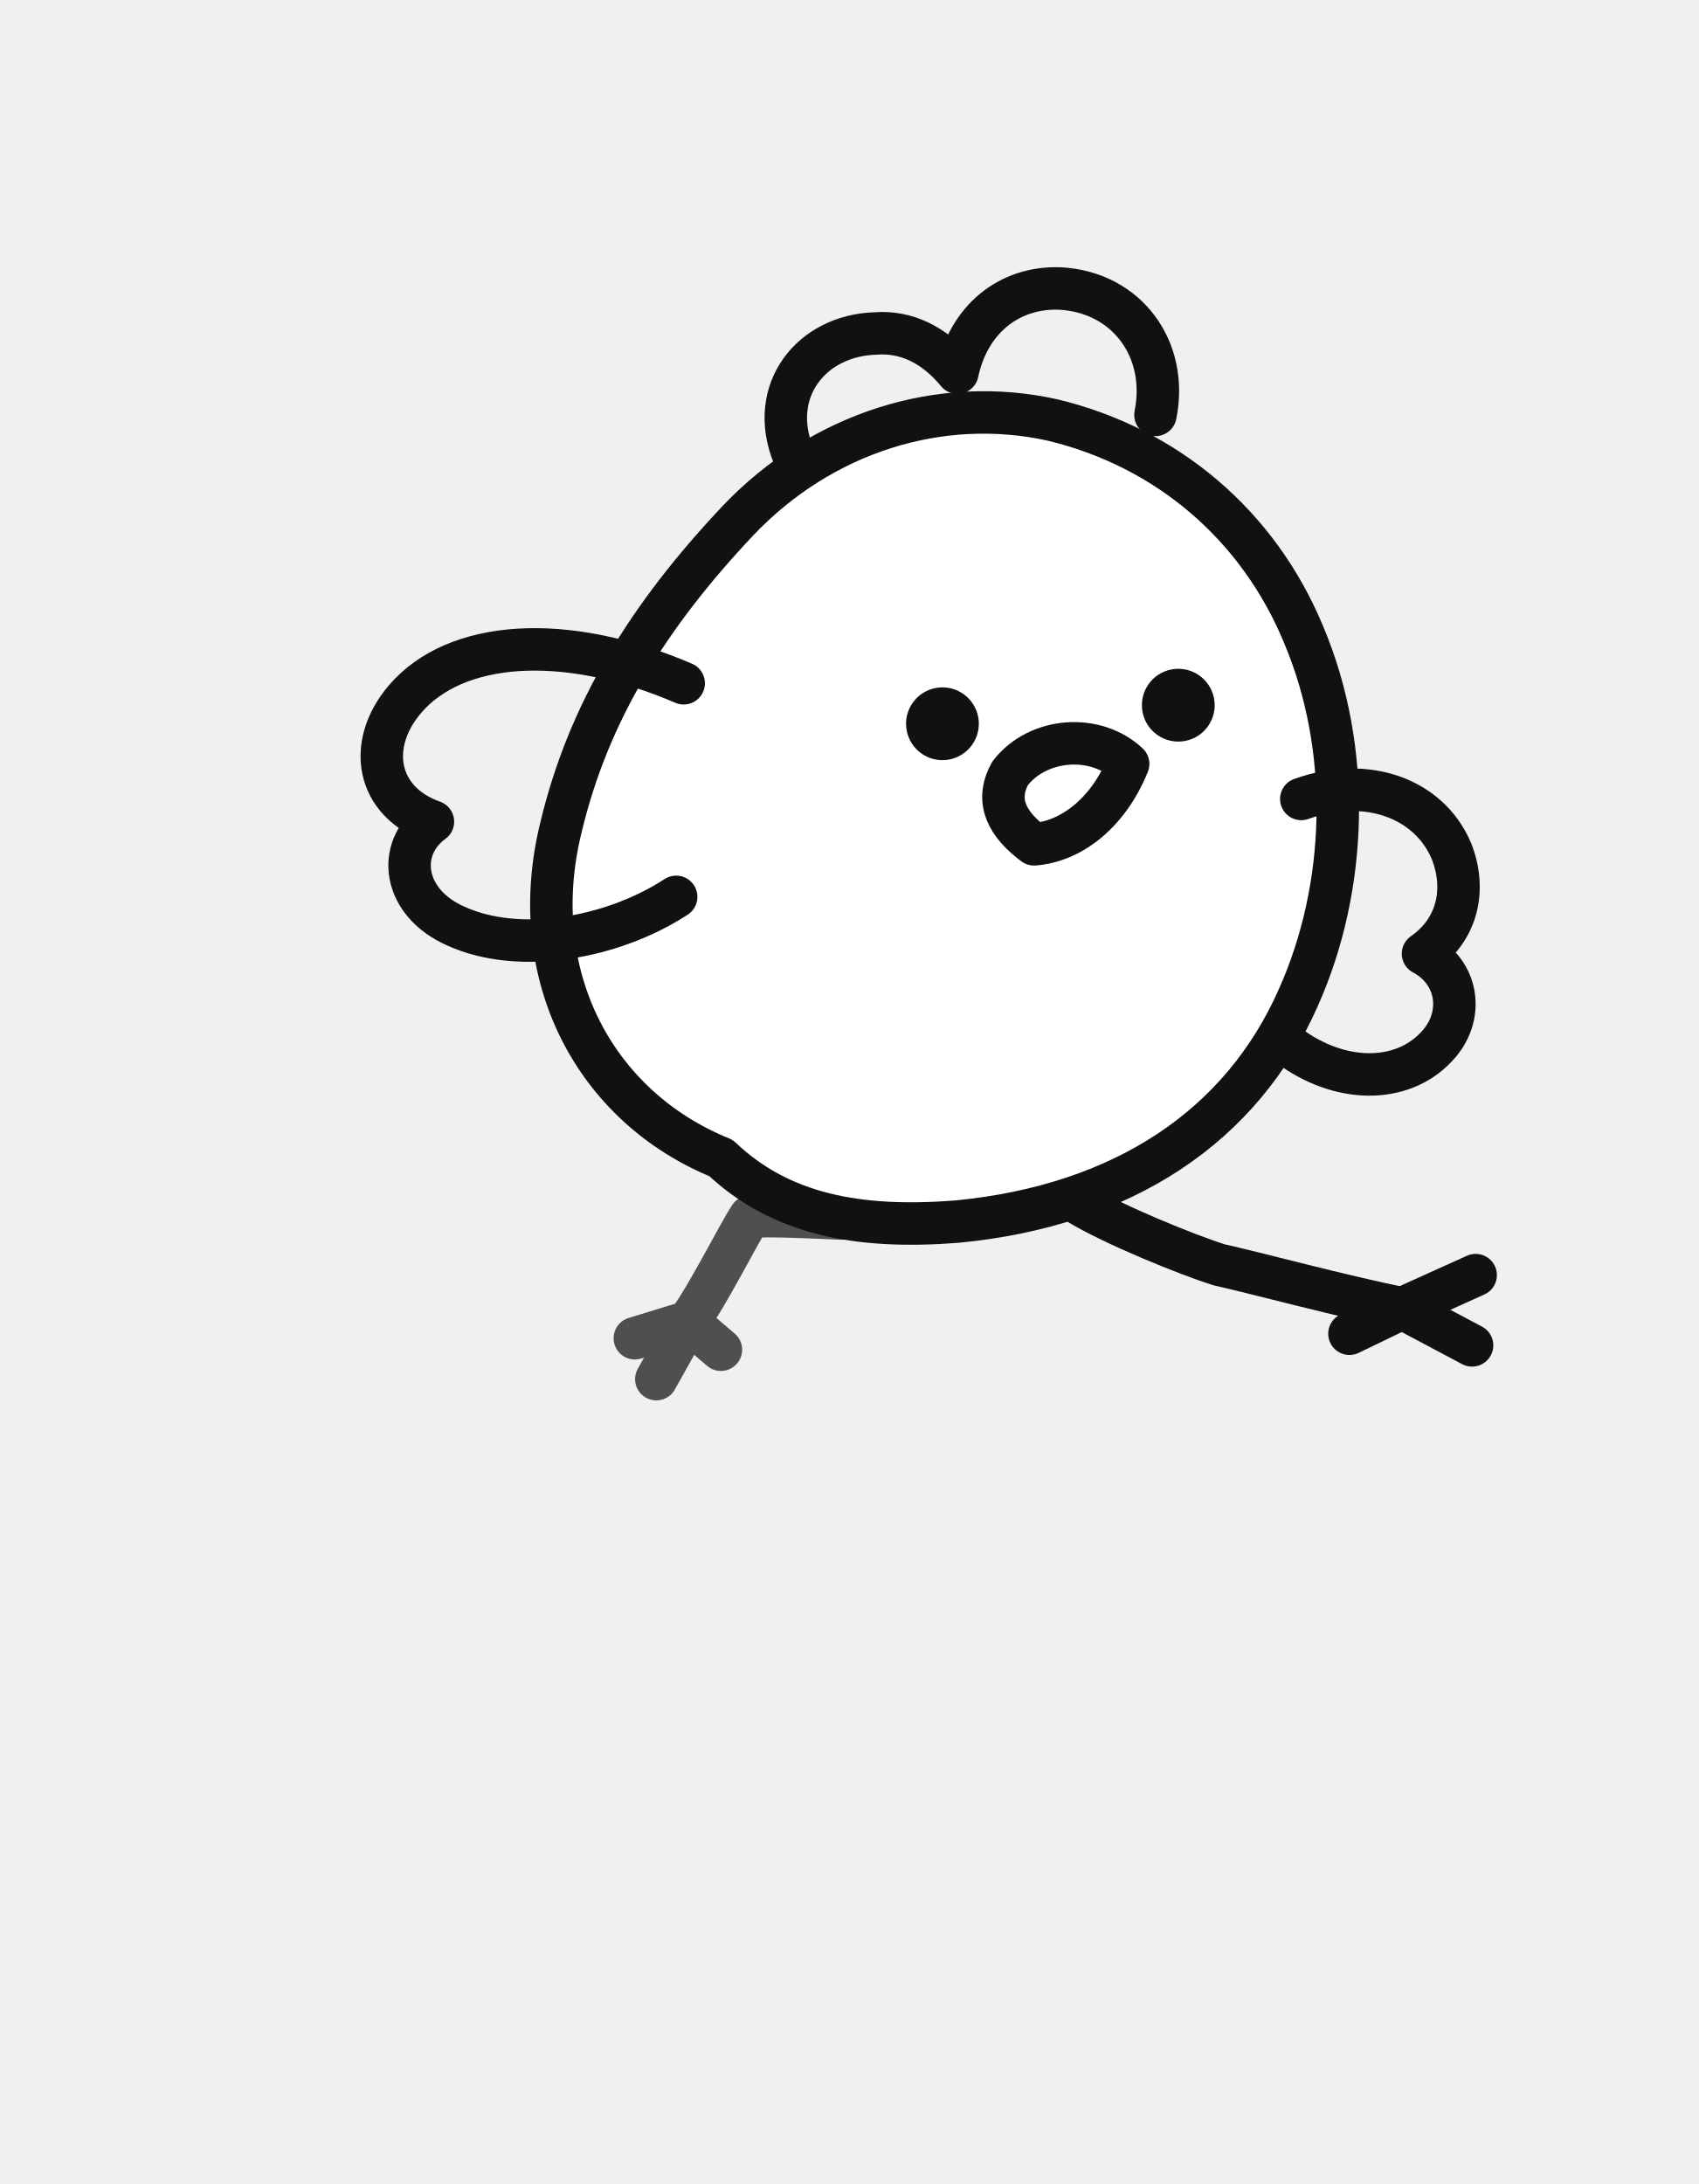
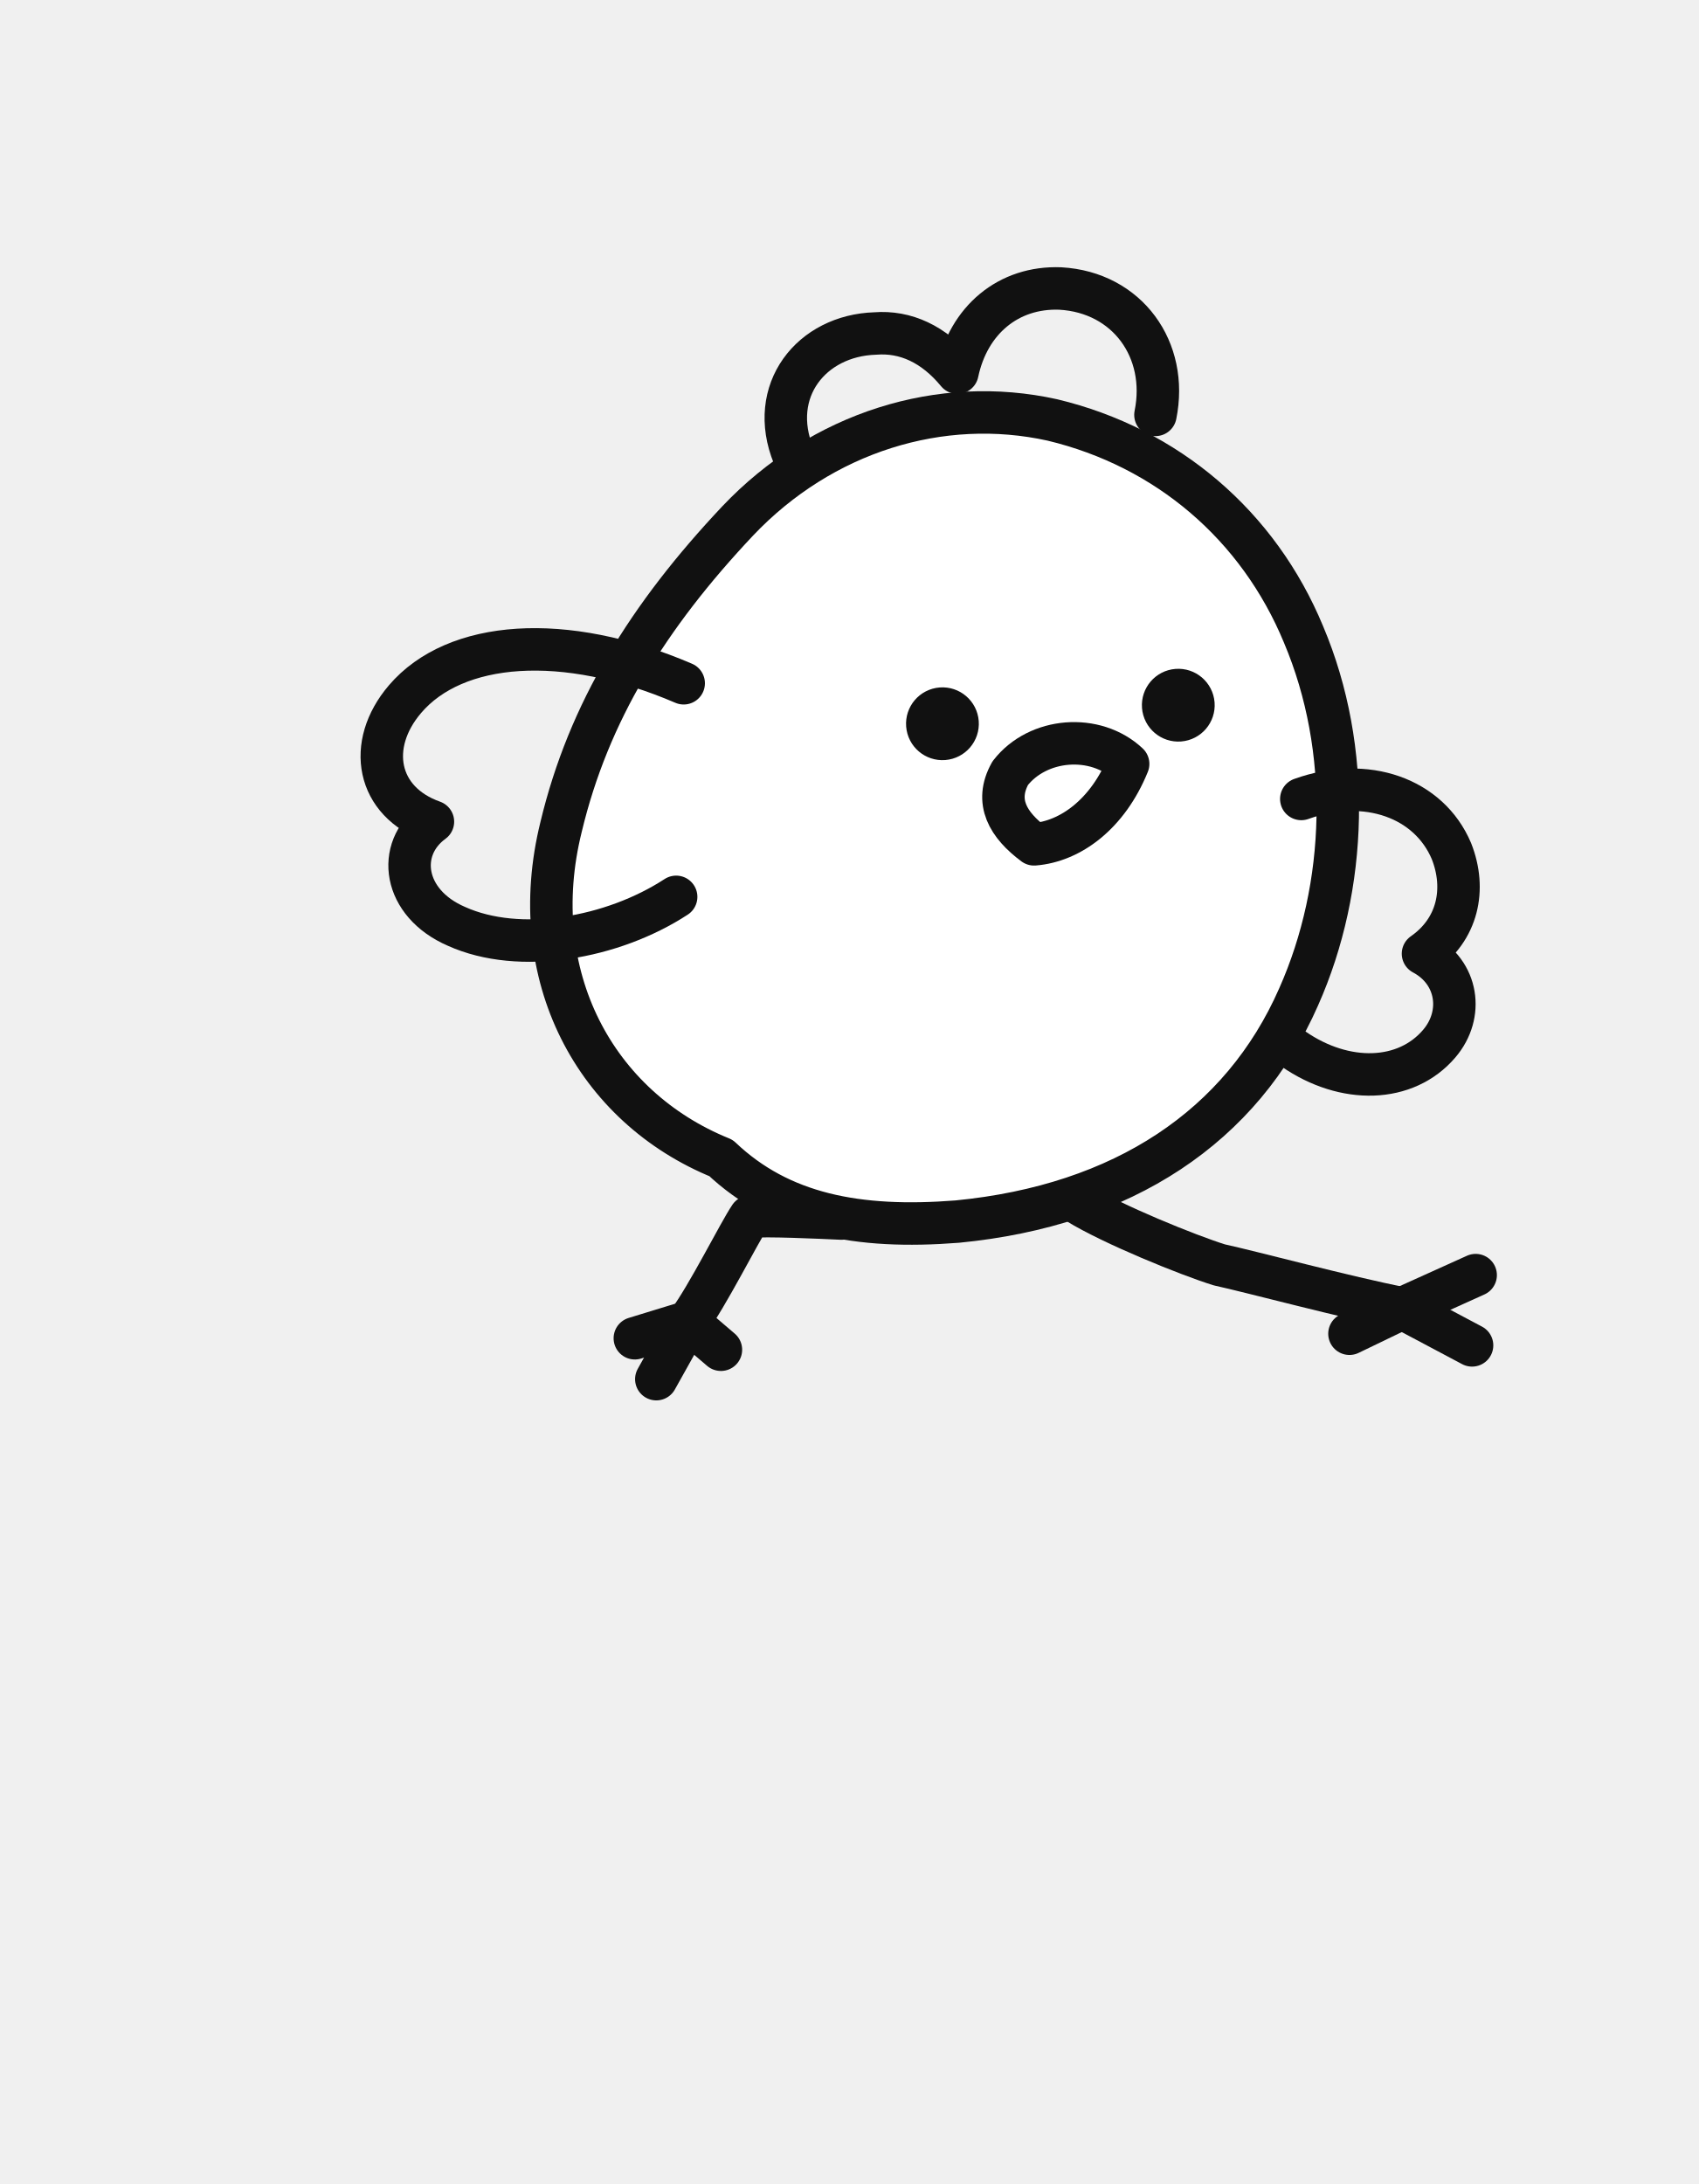
- <svg xmlns="http://www.w3.org/2000/svg" width="280" height="360" viewBox="0 0 280 360" fill="none">
+ <svg xmlns="http://www.w3.org/2000/svg" shape-rendering="geometricPrecision" width="280" height="360" viewBox="0 0 280 360" fill="none">
  <defs>
    <g id="bodyBase">
      <path fill="#FFFFFF" d="         M210 365         C170 345, 150 300, 166 252         C178 215, 200 185, 232 156         C262 129, 302 120, 338 131         C375 143, 403 171, 415 208         C428 247, 423 292, 404 327         C382 368, 341 391, 286 392         C253 392, 228 385, 210 365       " />
      <path d="         M252 136         C245 114, 261 97, 282 98         C292 98, 301 103, 308 113         C313 96, 327 86, 344 88         C366 91, 378 111, 372 132       " />
      <path d="         M315 246         C325 235, 344 235, 354 246         C346 262, 333 270, 321 270         C313 263, 309 255, 315 246       " />
      <circle cx="294" cy="228" r="5" fill="#111111" />
      <circle cx="372" cy="228" r="5" fill="#111111" />
    </g>
  </defs>
  <g id="spriteStrip" stroke="#111111" stroke-width="14" stroke-linecap="round" stroke-linejoin="round">
    <animateTransform attributeName="transform" type="translate" calcMode="discrete" dur="0.625s" repeatCount="indefinite" values="0 0;-280 0;-560 0;-840 0;-1120 0;-1400 0;-1680 0;-1960 0;-2240 0;-2520 0;-2800 0;-3080 0;-3360 0;-3640 0;-3920 0;0 0" keyTimes="0;0.067;0.133;0.2;0.267;0.333;0.4;0.467;0.533;0.6;0.667;0.733;0.8;0.867;0.933;1" />
    <g id="frame01" transform="translate(10,5) scale(0.5)">
      <g transform="rotate(-4.5 300 270)">
-         <g class="leg rear" opacity="0.72">
+         <g class="leg rear">
          <path d="M248 388 C240 387,224 385,218 385 C214 390,202 410,195 418" />
          <path d="M195 418 L177 422" />
          <path d="M195 418 L183 436" />
          <path d="M195 418 L205 428" />
        </g>
        <use href="#bodyBase" />
        <path d="M210 208 C172 188,136 188,118 206 C104 220,106 239,124 247 C111 255,112 273,129 282 C149 293,180 290,202 278" />
        <path d="M410 262 C432 256,452 265,458 283 C462 296,458 309,446 316 C457 323,458 337,449 346 C437 358,417 357,401 344" />
        <g class="leg front">
          <path d="M326 389 C337 397,361 409,371 413 C381 416,412 427,430 432" />
          <path d="M430 432 L455 423" />
          <path d="M430 432 L452 446" />
          <path d="M430 432 L412 439" />
        </g>
      </g>
    </g>
    <g id="frame02" transform="translate(290,8) scale(0.5)">
      <g transform="rotate(-3.5 300 270)">
-         <g class="leg rear" opacity="0.72">
+         <g class="leg rear">
          <path d="M248 388 C241 384,227 378,221 377 C221 381,221 400,222 407" />
          <path d="M222 407 L204 411" />
          <path d="M222 407 L210 425" />
          <path d="M222 407 L232 417" />
        </g>
        <use href="#bodyBase" />
        <path d="M214 204 C180 180,148 181,128 197 C114 208,116 226,131 236 C119 244,121 260,137 268 C158 280,184 278,206 268" />
        <path d="M408 263 C429 257,447 264,453 281 C457 293,453 305,443 312 C451 319,451 331,442 339 C430 349,414 348,400 339" />
        <g class="leg front">
          <path d="M326 389 C333 399,349 414,355 418 C365 420,396 431,413 435" />
          <path d="M413 435 L438 426" />
          <path d="M413 435 L435 449" />
          <path d="M413 435 L395 442" />
        </g>
      </g>
    </g>
    <g id="frame03" transform="translate(570,7) scale(0.5)">
      <g transform="rotate(-3.0 300 270)">
-         <g class="leg rear" opacity="0.72">
+         <g class="leg rear">
          <path d="M248 388 C254 382,268 373,274 371 C271 375,263 392,258 398" />
          <path d="M258 398 L240 402" />
          <path d="M258 398 L246 416" />
          <path d="M258 398 L268 408" />
        </g>
        <use href="#bodyBase" />
        <path d="M216 202 C184 176,154 176,133 191 C119 202,119 220,134 231 C122 240,124 255,140 264 C160 276,186 275,207 266" />
        <path d="M407 264 C426 259,442 266,448 281 C452 292,449 304,439 311 C447 318,447 329,438 337 C427 347,412 346,400 338" />
        <g class="leg front">
          <path d="M326 389 C327 400,329 417,330 422 C338 424,359 434,371 438" />
          <path d="M371 438 L396 429" />
          <path d="M371 438 L393 452" />
          <path d="M371 438 L353 445" />
        </g>
      </g>
    </g>
    <g id="frame04" transform="translate(850,3) scale(0.5)">
      <g transform="rotate(-4.5 300 270)">
-         <g class="leg rear" opacity="0.72">
+         <g class="leg rear">
          <path d="M248 388 C259 381,282 371,292 368 C293 372,297 386,300 392" />
          <path d="M300 392 L282 396" />
          <path d="M300 392 L288 410" />
          <path d="M300 392 L310 402" />
        </g>
        <use href="#bodyBase" />
        <path d="M218 200 C186 168,151 165,128 183 C115 193,113 210,126 221 C115 230,116 246,133 256 C154 268,182 268,205 263" />
        <path d="M406 259 C431 249,453 254,465 273 C471 286,468 301,456 310 C466 318,465 332,455 341 C441 353,423 353,402 343" />
        <g class="leg front">
          <path d="M326 389 C329 401,336 419,339 423 C335 426,322 435,315 439" />
          <path d="M315 439 L340 430" />
          <path d="M315 439 L337 453" />
          <path d="M315 439 L297 446" />
        </g>
      </g>
    </g>
    <g id="frame05" transform="translate(1130,-2) scale(0.5)">
      <g transform="rotate(-5.0 300 270)">
-         <g class="leg rear" opacity="0.72">
+         <g class="leg rear">
          <path d="M248 388 C263 382,294 372,307 370 C313 373,331 386,342 392" />
          <path d="M342 392 L360 396" />
          <path d="M342 392 L354 410" />
          <path d="M342 392 L332 402" />
        </g>
        <use href="#bodyBase" />
        <path d="M220 198 C187 163,150 160,126 179 C113 189,111 207,125 219 C113 228,115 244,132 255 C154 268,183 269,206 263" />
        <path d="M406 258 C434 247,458 253,470 274 C476 287,473 303,460 312 C470 320,469 335,458 344 C444 356,423 356,402 344" />
        <g class="leg front">
          <path d="M326 389 C323 401,316 418,313 423 C303 425,274 434,257 438" />
          <path d="M257 438 L232 429" />
          <path d="M257 438 L235 452" />
          <path d="M257 438 L275 445" />
        </g>
      </g>
    </g>
    <g id="frame06" transform="translate(1410,0) scale(0.5)">
      <g transform="rotate(-4.0 300 270)">
-         <g class="leg rear" opacity="0.72">
+         <g class="leg rear">
          <path d="M248 388 C265 383,302 377,317 375 C329 378,361 391,380 397" />
          <path d="M380 397 L398 401" />
          <path d="M380 397 L392 415" />
          <path d="M380 397 L370 407" />
        </g>
        <use href="#bodyBase" />
        <path d="M218 200 C186 168,151 165,128 183 C115 193,113 210,126 221 C115 230,116 246,133 256 C154 268,182 268,205 263" />
        <path d="M406 259 C431 249,453 254,465 273 C471 286,468 301,456 310 C466 318,465 332,455 341 C441 353,423 353,402 343" />
        <g class="leg front">
          <path d="M326 389 C316 400,295 415,287 419 C273 422,233 432,209 436" />
          <path d="M209 436 L184 427" />
          <path d="M209 436 L187 450" />
          <path d="M209 436 L227 443" />
        </g>
      </g>
    </g>
    <g id="frame07" transform="translate(1690,4) scale(0.5)">
      <g transform="rotate(-3.0 300 270)">
-         <g class="leg rear" opacity="0.72">
+         <g class="leg rear">
          <path d="M248 388 C267 386,306 383,322 382 C338 386,384 401,410 408" />
          <path d="M410 408 L428 412" />
          <path d="M410 408 L422 426" />
          <path d="M410 408 L400 418" />
        </g>
        <use href="#bodyBase" />
        <path d="M216 202 C184 176,154 176,133 191 C119 202,119 220,134 231 C122 240,124 255,140 264 C160 276,186 275,207 266" />
        <path d="M407 264 C426 259,442 266,448 281 C452 292,449 304,439 311 C447 318,447 329,438 337 C427 347,412 346,400 338" />
        <g class="leg front">
          <path d="M326 389 C311 398,280 411,267 414 C252 417,209 428,184 433" />
          <path d="M184 433 L159 424" />
          <path d="M184 433 L162 447" />
          <path d="M184 433 L202 440" />
        </g>
      </g>
    </g>
    <g id="frame08" transform="translate(1970,7) scale(0.5)">
      <g transform="rotate(-3.5 300 270)">
-         <g class="leg rear" opacity="0.72">
+         <g class="leg rear">
          <path d="M326 389 C311 389,280 389,267 389 C253 395,211 415,187 424" />
          <path d="M187 424 L169 428" />
          <path d="M187 424 L175 442" />
          <path d="M187 424 L197 434" />
        </g>
        <use href="#bodyBase" />
        <path d="M214 204 C180 180,148 181,128 197 C114 208,116 226,131 236 C119 244,121 260,137 268 C158 280,184 278,206 268" />
        <path d="M408 263 C429 257,447 264,453 281 C457 293,453 305,443 312 C451 319,451 331,442 339 C430 349,414 348,400 339" />
        <g class="leg front">
          <path d="M248 388 C266 389,305 391,321 391 C340 396,396 415,428 423" />
          <path d="M428 423 L446 427" />
          <path d="M428 423 L440 441" />
          <path d="M428 423 L418 433" />
        </g>
      </g>
    </g>
    <g id="frame09" transform="translate(2250,8) scale(0.5)">
      <g transform="rotate(-4.5 300 270)">
-         <g class="leg rear" opacity="0.72">
+         <g class="leg rear">
          <path d="M326 389 C311 386,280 382,267 381 C256 385,225 405,207 413" />
          <path d="M207 413 L189 417" />
          <path d="M207 413 L195 431" />
          <path d="M207 413 L217 423" />
        </g>
        <use href="#bodyBase" />
        <path d="M210 208 C172 188,136 188,118 206 C104 220,106 239,124 247 C111 255,112 273,129 282 C149 293,180 290,202 278" />
        <path d="M410 262 C432 256,452 265,458 283 C462 296,458 309,446 316 C457 323,458 337,449 346 C437 358,417 357,401 344" />
        <g class="leg front">
          <path d="M248 388 C266 397,304 411,320 415 C339 418,394 429,426 434" />
          <path d="M426 434 L451 425" />
          <path d="M426 434 L448 448" />
          <path d="M426 434 L408 441" />
        </g>
      </g>
    </g>
    <g id="frame10" transform="translate(2530,6) scale(0.5)">
      <g transform="rotate(-5.0 300 270)">
-         <g class="leg rear" opacity="0.72">
+         <g class="leg rear">
          <path d="M326 389 C313 384,285 376,273 374 C267 378,249 395,239 403" />
          <path d="M239 403 L221 407" />
          <path d="M239 403 L227 421" />
          <path d="M239 403 L249 413" />
        </g>
        <use href="#bodyBase" />
        <path d="M214 204 C180 180,148 181,128 197 C114 208,116 226,131 236 C119 244,121 260,137 268 C158 280,184 278,206 268" />
        <path d="M408 263 C429 257,447 264,453 281 C457 293,453 305,443 312 C451 319,451 331,442 339 C430 349,414 348,400 339" />
        <g class="leg front">
          <path d="M248 388 C261 399,288 415,299 420 C316 422,366 432,395 437" />
          <path d="M395 437 L420 428" />
          <path d="M395 437 L417 451" />
          <path d="M395 437 L377 444" />
        </g>
      </g>
    </g>
    <g id="frame11" transform="translate(2810,1) scale(0.5)">
      <g transform="rotate(-4.0 300 270)">
-         <g class="leg rear" opacity="0.72">
+         <g class="leg rear">
          <path d="M326 389 C316 382,294 372,285 369 C283 373,280 388,278 395" />
          <path d="M278 395 L260 399" />
          <path d="M278 395 L266 413" />
          <path d="M278 395 L288 405" />
        </g>
        <use href="#bodyBase" />
        <path d="M216 202 C184 176,154 176,133 191 C119 202,119 220,134 231 C122 240,124 255,140 264 C160 276,186 275,207 266" />
        <path d="M407 264 C426 259,442 266,448 281 C452 292,449 304,439 311 C447 318,447 329,438 337 C427 347,412 346,400 338" />
        <g class="leg front">
          <path d="M248 388 C254 400,267 418,272 422 C285 425,322 435,344 439" />
          <path d="M344 439 L369 430" />
          <path d="M344 439 L366 453" />
          <path d="M344 439 L326 446" />
        </g>
      </g>
    </g>
    <g id="frame12" transform="translate(3090,-2) scale(0.5)">
      <g transform="rotate(-3.0 300 270)">
-         <g class="leg rear" opacity="0.72">
+         <g class="leg rear">
          <path d="M326 389 C320 382,306 371,300 369 C304 372,315 386,321 391" />
          <path d="M321 391 L339 395" />
          <path d="M321 391 L333 409" />
          <path d="M321 391 L311 401" />
        </g>
        <use href="#bodyBase" />
        <path d="M218 200 C186 168,151 165,128 183 C115 193,113 210,126 221 C115 230,116 246,133 256 C154 268,182 268,205 263" />
        <path d="M406 259 C431 249,453 254,465 273 C471 286,468 301,456 310 C466 318,465 332,455 341 C441 353,423 353,402 343" />
        <g class="leg front">
          <path d="M248 388 C248 400,247 418,246 423 C253 425,274 435,285 439" />
          <path d="M285 439 L260 430" />
          <path d="M285 439 L263 453" />
          <path d="M285 439 L303 446" />
        </g>
      </g>
    </g>
    <g id="frame13" transform="translate(3370,0) scale(0.5)">
      <g transform="rotate(-2.5 300 270)">
-         <g class="leg rear" opacity="0.72">
+         <g class="leg rear">
          <path d="M326 389 C335 383,353 374,361 372 C361 375,362 388,362 393" />
          <path d="M362 393 L380 397" />
          <path d="M362 393 L374 411" />
          <path d="M362 393 L352 403" />
        </g>
        <use href="#bodyBase" />
        <path d="M220 198 C187 163,150 160,126 179 C113 189,111 207,125 219 C113 228,115 244,132 255 C154 268,183 269,206 263" />
        <path d="M406 258 C434 247,458 253,470 274 C476 287,473 303,460 312 C470 320,469 335,458 344 C444 356,423 356,402 344" />
        <g class="leg front">
          <path d="M248 388 C250 399,253 416,255 421 C251 423,238 433,231 437" />
          <path d="M231 437 L206 428" />
          <path d="M231 437 L209 451" />
          <path d="M231 437 L249 444" />
        </g>
      </g>
    </g>
    <g id="frame14" transform="translate(3650,4) scale(0.5)">
      <g transform="rotate(-3.5 300 270)">
-         <g class="leg rear" opacity="0.72">
+         <g class="leg rear">
          <path d="M326 389 C337 385,359 380,369 378 C374 382,388 396,397 402" />
          <path d="M397 402 L415 406" />
          <path d="M397 402 L409 420" />
          <path d="M397 402 L387 412" />
        </g>
        <use href="#bodyBase" />
        <path d="M218 200 C186 168,151 165,128 183 C115 193,113 210,126 221 C115 230,116 246,133 256 C154 268,182 268,205 263" />
        <path d="M406 259 C431 249,453 254,465 273 C471 286,468 301,456 310 C466 318,465 332,455 341 C441 353,423 353,402 343" />
        <g class="leg front">
          <path d="M248 388 C244 398,235 412,231 416 C224 419,204 430,193 435" />
          <path d="M193 435 L168 426" />
          <path d="M193 435 L171 449" />
          <path d="M193 435 L211 442" />
        </g>
      </g>
    </g>
    <g id="frame15" transform="translate(3930,6) scale(0.5)">
      <g transform="rotate(-4.0 300 270)">
-         <g class="leg rear" opacity="0.72">
+         <g class="leg rear">
          <path d="M326 389 C337 388,361 387,371 387 C380 391,406 408,421 415" />
          <path d="M421 415 L439 419" />
          <path d="M421 415 L433 433" />
          <path d="M421 415 L411 425" />
        </g>
        <use href="#bodyBase" />
        <path d="M214 204 C180 180,148 181,128 197 C114 208,116 226,131 236 C119 244,121 260,137 268 C158 280,184 278,206 268" />
        <path d="M408 263 C429 257,447 264,453 281 C457 293,453 305,443 312 C451 319,451 331,442 339 C430 349,414 348,400 339" />
        <g class="leg front">
          <path d="M248 388 C241 390,227 393,221 394 C214 399,194 421,182 430" />
          <path d="M182 430 L164 434" />
          <path d="M182 430 L170 448" />
          <path d="M182 430 L192 440" />
        </g>
      </g>
    </g>
  </g>
</svg>
